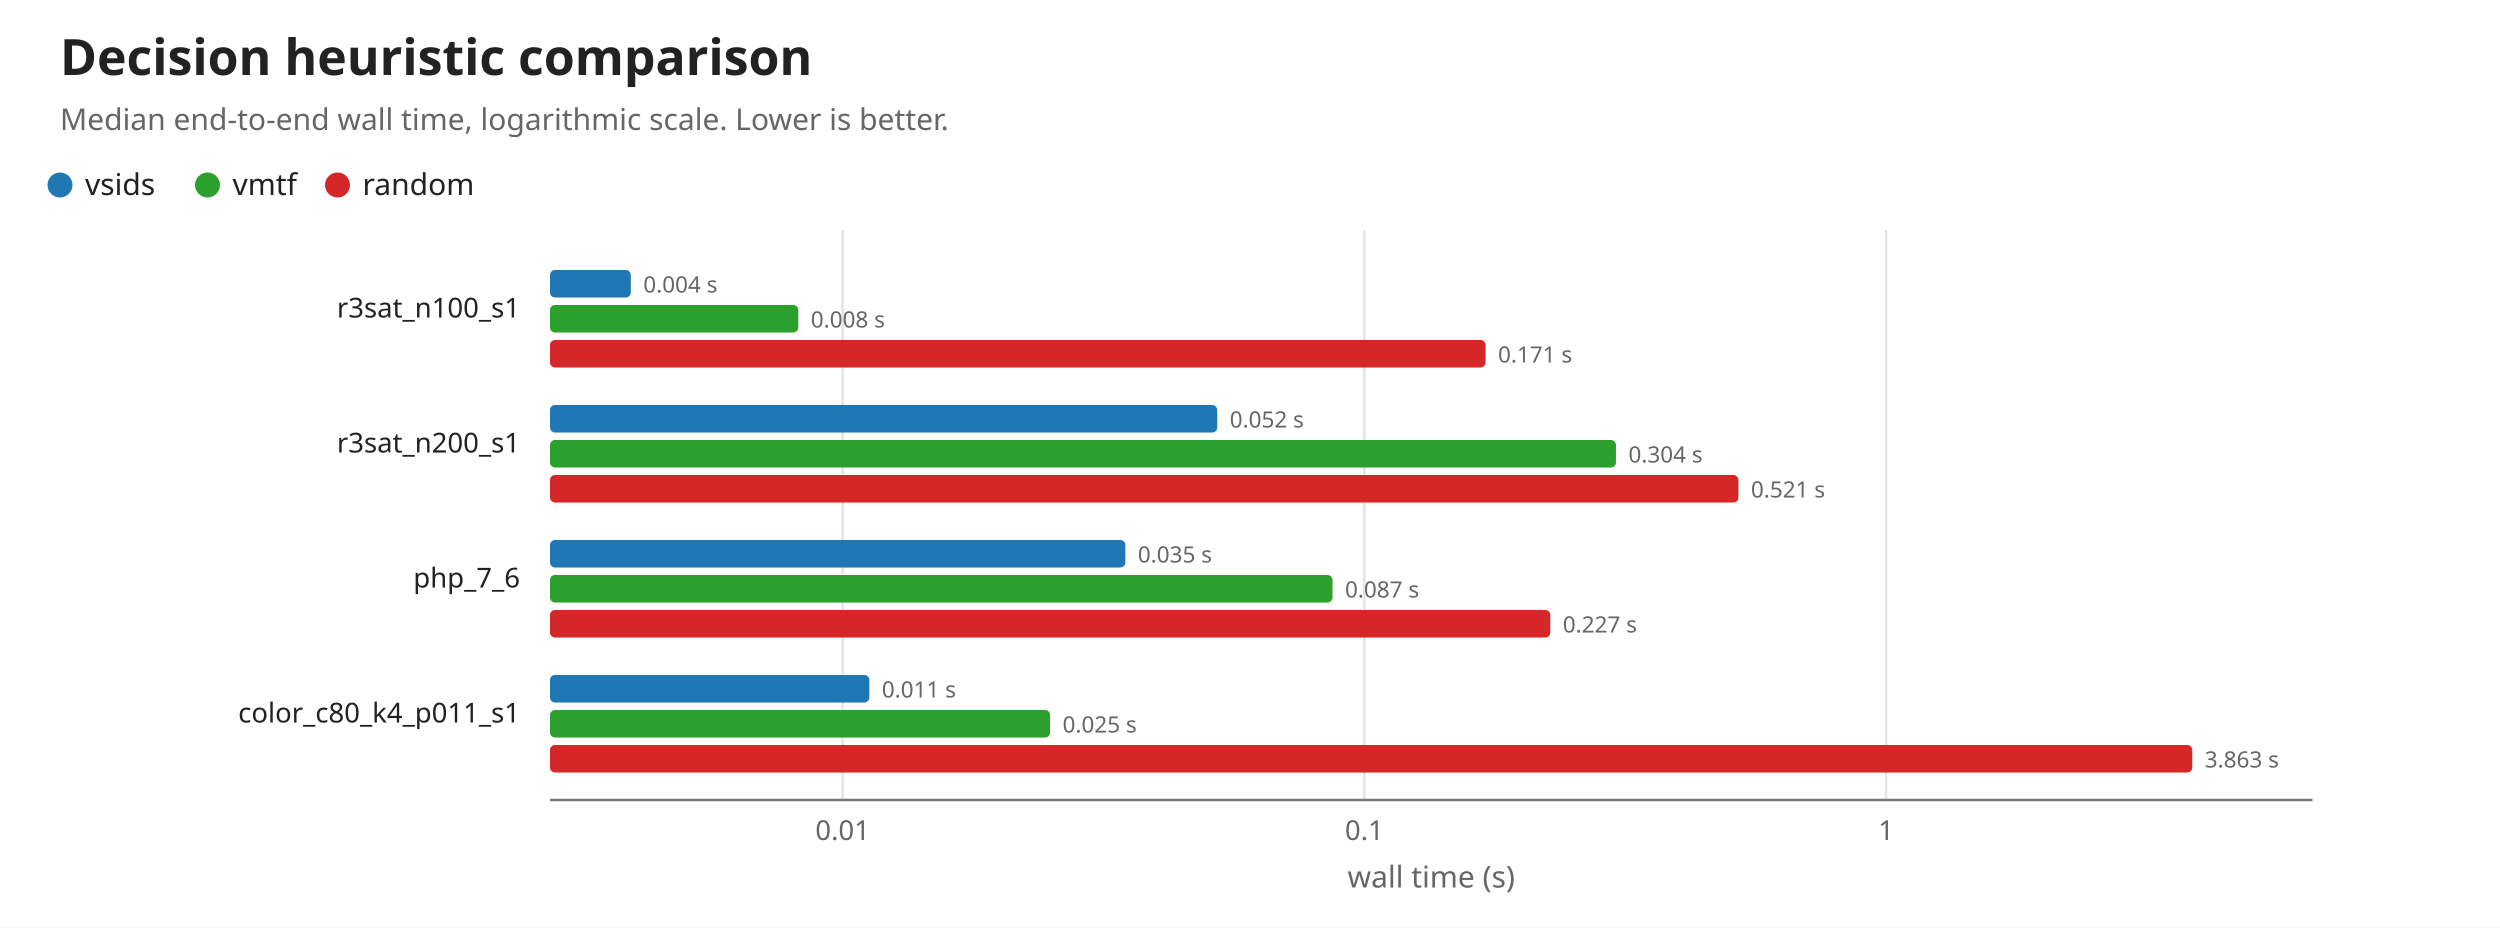
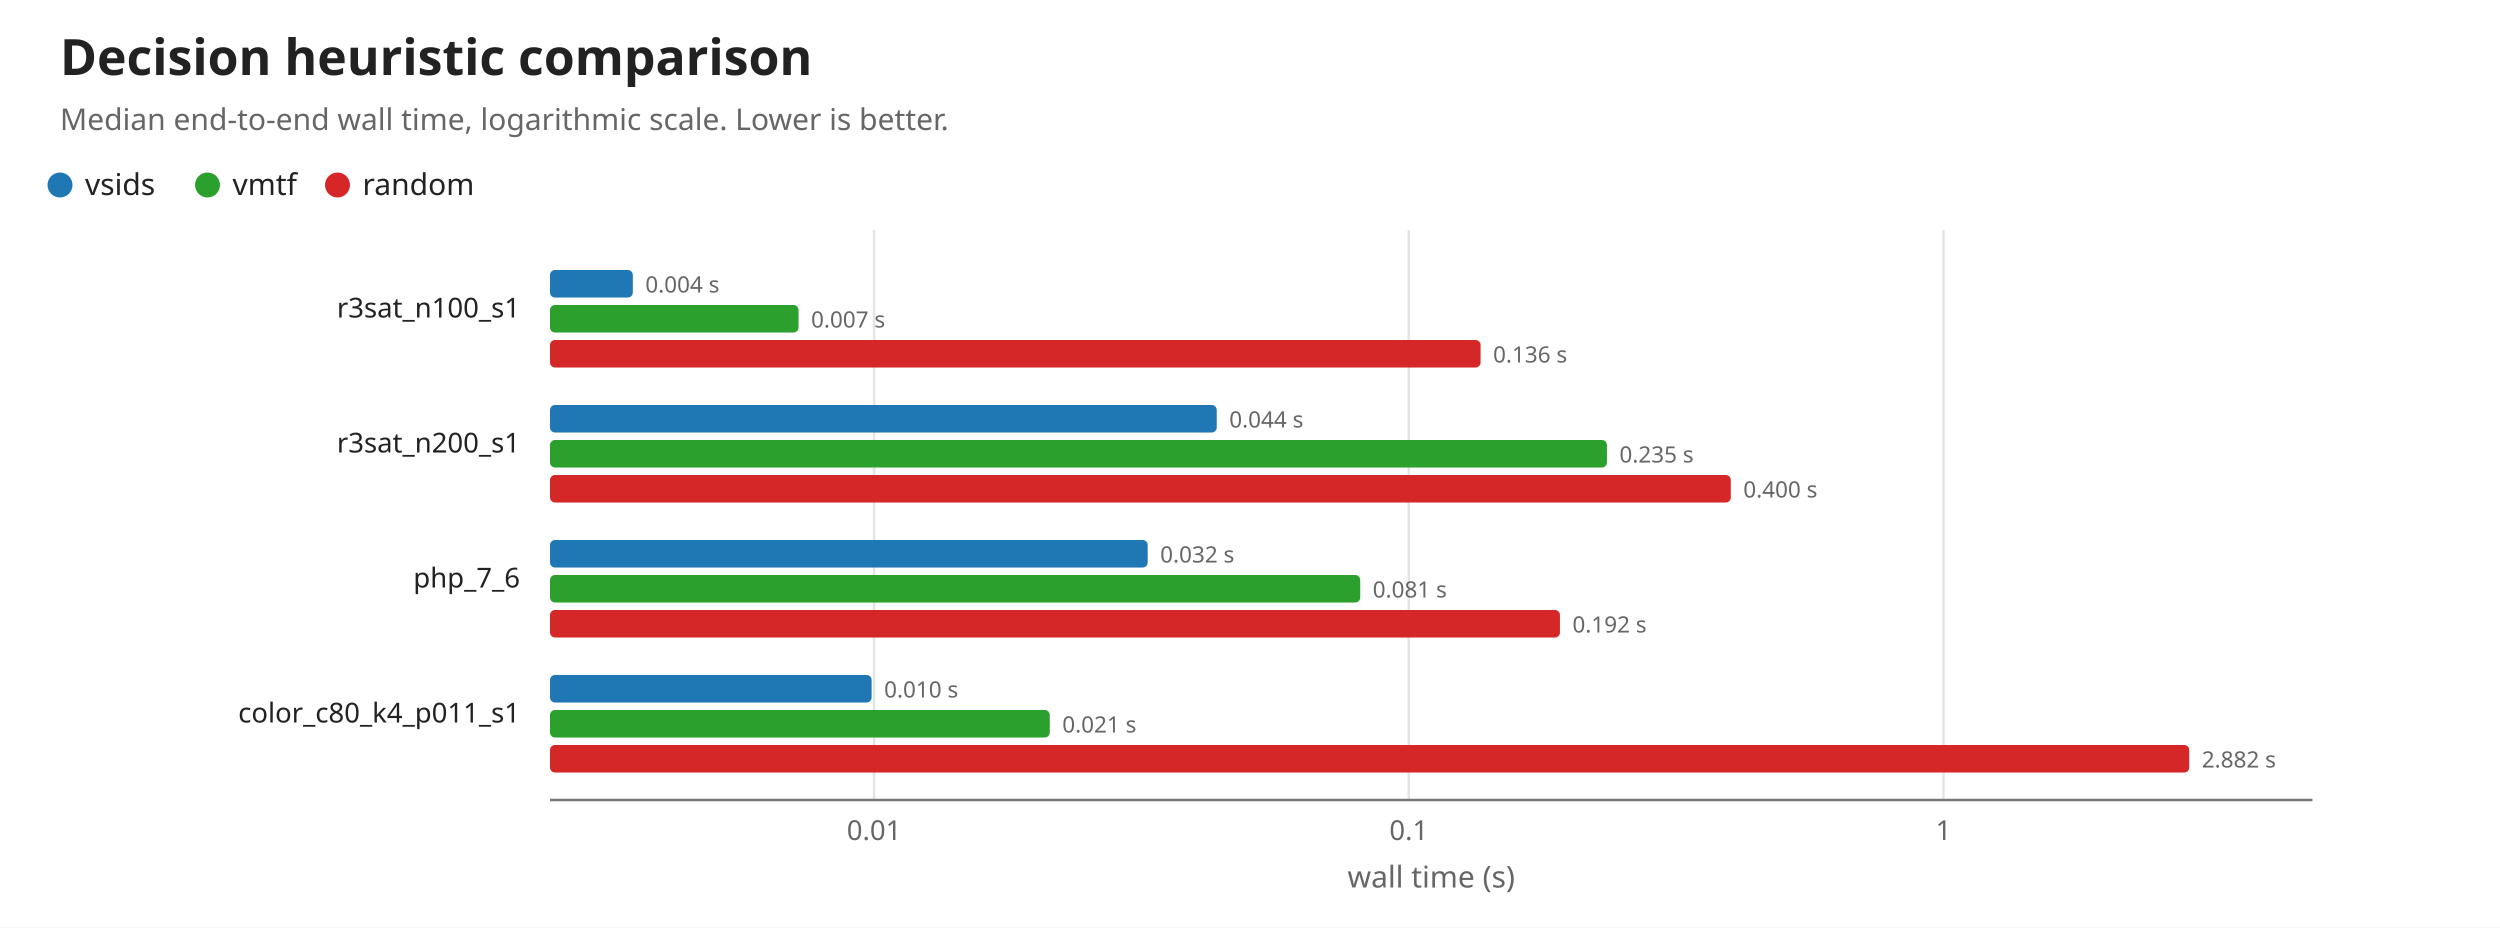
<svg xmlns="http://www.w3.org/2000/svg" width="1000" height="371" viewBox="0 0 1000 371">
  <rect width="1000" height="371" fill="#ffffff" />
  <text x="24.00" y="30.00" font-family="sans-serif" font-size="20.0" fill="#222222" font-weight="bold" text-anchor="start">Decision heuristic comparison</text>
  <text x="24.00" y="52.00" font-family="sans-serif" font-size="12.0" fill="#666666" font-weight="normal" text-anchor="start">Median end-to-end wall time, logarithmic scale. Lower is better.</text>
  <circle cx="24.00" cy="74.00" r="5.00" fill="#1f77b4" stroke="none" stroke-width="1" />
  <text x="34.00" y="78.00" font-family="sans-serif" font-size="12.0" fill="#222222" font-weight="normal" text-anchor="start">vsids</text>
  <circle cx="83.00" cy="74.00" r="5.00" fill="#2ca02c" stroke="none" stroke-width="1" />
  <text x="93.00" y="78.00" font-family="sans-serif" font-size="12.0" fill="#222222" font-weight="normal" text-anchor="start">vmtf</text>
  <circle cx="135.00" cy="74.00" r="5.00" fill="#d62728" stroke="none" stroke-width="1" />
  <text x="145.00" y="78.00" font-family="sans-serif" font-size="12.0" fill="#222222" font-weight="normal" text-anchor="start">random</text>
-   <line x1="337.05" y1="92.00" x2="337.05" y2="320.00" stroke="#e4e4e4" stroke-width="1.00" />
-   <text x="337.05" y="336.00" font-family="sans-serif" font-size="11.0" fill="#666666" font-weight="normal" text-anchor="middle">0.01</text>
-   <line x1="545.74" y1="92.00" x2="545.74" y2="320.00" stroke="#e4e4e4" stroke-width="1.00" />
-   <text x="545.74" y="336.00" font-family="sans-serif" font-size="11.0" fill="#666666" font-weight="normal" text-anchor="middle">0.1</text>
-   <line x1="754.42" y1="92.00" x2="754.42" y2="320.00" stroke="#e4e4e4" stroke-width="1.00" />
-   <text x="754.42" y="336.00" font-family="sans-serif" font-size="11.0" fill="#666666" font-weight="normal" text-anchor="middle">1</text>
+   <line x1="349.63" y1="92.00" x2="349.63" y2="320.00" stroke="#e4e4e4" stroke-width="1.00" />
+   <text x="349.63" y="336.00" font-family="sans-serif" font-size="11.0" fill="#666666" font-weight="normal" text-anchor="middle">0.01</text>
+   <line x1="563.51" y1="92.00" x2="563.51" y2="320.00" stroke="#e4e4e4" stroke-width="1.00" />
+   <text x="563.51" y="336.00" font-family="sans-serif" font-size="11.0" fill="#666666" font-weight="normal" text-anchor="middle">0.1</text>
+   <line x1="777.40" y1="92.00" x2="777.40" y2="320.00" stroke="#e4e4e4" stroke-width="1.00" />
+   <text x="777.40" y="336.00" font-family="sans-serif" font-size="11.0" fill="#666666" font-weight="normal" text-anchor="middle">1</text>
  <text x="572.50" y="355.00" font-family="sans-serif" font-size="12.0" fill="#666666" font-weight="normal" text-anchor="middle">wall time (s)</text>
  <text x="208.00" y="127.00" font-family="sans-serif" font-size="11.0" fill="#222222" font-weight="normal" text-anchor="end">r3sat_n100_s1</text>
-   <rect x="220.00" y="108.00" width="32.33" height="11.00" rx="2.00" fill="#1f77b4" stroke="none" stroke-width="1.00" />
-   <text x="257.33" y="117.00" font-family="sans-serif" font-size="9.0" fill="#666666" font-weight="normal" text-anchor="start">0.004 s</text>
-   <rect x="220.00" y="122.00" width="99.32" height="11.00" rx="2.00" fill="#2ca02c" stroke="none" stroke-width="1.00" />
-   <text x="324.32" y="131.00" font-family="sans-serif" font-size="9.0" fill="#666666" font-weight="normal" text-anchor="start">0.008 s</text>
-   <rect x="220.00" y="136.00" width="374.22" height="11.00" rx="2.00" fill="#d62728" stroke="none" stroke-width="1.00" />
-   <text x="599.22" y="145.00" font-family="sans-serif" font-size="9.0" fill="#666666" font-weight="normal" text-anchor="start">0.171 s</text>
+   <rect x="220.00" y="108.00" width="33.13" height="11.00" rx="2.00" fill="#1f77b4" stroke="none" stroke-width="1.00" />
+   <text x="258.13" y="117.00" font-family="sans-serif" font-size="9.0" fill="#666666" font-weight="normal" text-anchor="start">0.004 s</text>
+   <rect x="220.00" y="122.00" width="99.42" height="11.00" rx="2.00" fill="#2ca02c" stroke="none" stroke-width="1.00" />
+   <text x="324.42" y="131.00" font-family="sans-serif" font-size="9.0" fill="#666666" font-weight="normal" text-anchor="start">0.007 s</text>
+   <rect x="220.00" y="136.00" width="372.23" height="11.00" rx="2.00" fill="#d62728" stroke="none" stroke-width="1.00" />
+   <text x="597.23" y="145.00" font-family="sans-serif" font-size="9.0" fill="#666666" font-weight="normal" text-anchor="start">0.136 s</text>
  <text x="208.00" y="181.00" font-family="sans-serif" font-size="11.0" fill="#222222" font-weight="normal" text-anchor="end">r3sat_n200_s1</text>
-   <rect x="220.00" y="162.00" width="266.89" height="11.00" rx="2.00" fill="#1f77b4" stroke="none" stroke-width="1.00" />
-   <text x="491.89" y="171.00" font-family="sans-serif" font-size="9.0" fill="#666666" font-weight="normal" text-anchor="start">0.052 s</text>
-   <rect x="220.00" y="176.00" width="426.39" height="11.00" rx="2.00" fill="#2ca02c" stroke="none" stroke-width="1.00" />
-   <text x="651.39" y="185.00" font-family="sans-serif" font-size="9.0" fill="#666666" font-weight="normal" text-anchor="start">0.304 s</text>
-   <rect x="220.00" y="190.00" width="475.38" height="11.00" rx="2.00" fill="#d62728" stroke="none" stroke-width="1.00" />
-   <text x="700.38" y="199.00" font-family="sans-serif" font-size="9.0" fill="#666666" font-weight="normal" text-anchor="start">0.521 s</text>
+   <rect x="220.00" y="162.00" width="266.70" height="11.00" rx="2.00" fill="#1f77b4" stroke="none" stroke-width="1.00" />
+   <text x="491.70" y="171.00" font-family="sans-serif" font-size="9.0" fill="#666666" font-weight="normal" text-anchor="start">0.044 s</text>
+   <rect x="220.00" y="176.00" width="422.78" height="11.00" rx="2.00" fill="#2ca02c" stroke="none" stroke-width="1.00" />
+   <text x="647.78" y="185.00" font-family="sans-serif" font-size="9.0" fill="#666666" font-weight="normal" text-anchor="start">0.235 s</text>
+   <rect x="220.00" y="190.00" width="472.32" height="11.00" rx="2.00" fill="#d62728" stroke="none" stroke-width="1.00" />
+   <text x="697.32" y="199.00" font-family="sans-serif" font-size="9.0" fill="#666666" font-weight="normal" text-anchor="start">0.400 s</text>
  <text x="208.00" y="235.00" font-family="sans-serif" font-size="11.0" fill="#222222" font-weight="normal" text-anchor="end">php_7_6</text>
-   <rect x="220.00" y="216.00" width="230.14" height="11.00" rx="2.00" fill="#1f77b4" stroke="none" stroke-width="1.00" />
-   <text x="455.14" y="225.00" font-family="sans-serif" font-size="9.0" fill="#666666" font-weight="normal" text-anchor="start">0.035 s</text>
-   <rect x="220.00" y="230.00" width="313.01" height="11.00" rx="2.00" fill="#2ca02c" stroke="none" stroke-width="1.00" />
-   <text x="538.01" y="239.00" font-family="sans-serif" font-size="9.0" fill="#666666" font-weight="normal" text-anchor="start">0.087 s</text>
-   <rect x="220.00" y="244.00" width="400.12" height="11.00" rx="2.00" fill="#d62728" stroke="none" stroke-width="1.00" />
-   <text x="625.12" y="253.00" font-family="sans-serif" font-size="9.0" fill="#666666" font-weight="normal" text-anchor="start">0.227 s</text>
+   <rect x="220.00" y="216.00" width="239.08" height="11.00" rx="2.00" fill="#1f77b4" stroke="none" stroke-width="1.00" />
+   <text x="464.08" y="225.00" font-family="sans-serif" font-size="9.0" fill="#666666" font-weight="normal" text-anchor="start">0.032 s</text>
+   <rect x="220.00" y="230.00" width="324.09" height="11.00" rx="2.00" fill="#2ca02c" stroke="none" stroke-width="1.00" />
+   <text x="549.09" y="239.00" font-family="sans-serif" font-size="9.0" fill="#666666" font-weight="normal" text-anchor="start">0.081 s</text>
+   <rect x="220.00" y="244.00" width="403.98" height="11.00" rx="2.00" fill="#d62728" stroke="none" stroke-width="1.00" />
+   <text x="628.98" y="253.00" font-family="sans-serif" font-size="9.0" fill="#666666" font-weight="normal" text-anchor="start">0.192 s</text>
  <text x="208.00" y="289.00" font-family="sans-serif" font-size="11.0" fill="#222222" font-weight="normal" text-anchor="end">color_c80_k4_p011_s1</text>
-   <rect x="220.00" y="270.00" width="127.74" height="11.00" rx="2.00" fill="#1f77b4" stroke="none" stroke-width="1.00" />
-   <text x="352.74" y="279.00" font-family="sans-serif" font-size="9.0" fill="#666666" font-weight="normal" text-anchor="start">0.011 s</text>
-   <rect x="220.00" y="284.00" width="200.03" height="11.00" rx="2.00" fill="#2ca02c" stroke="none" stroke-width="1.00" />
-   <text x="425.03" y="293.00" font-family="sans-serif" font-size="9.0" fill="#666666" font-weight="normal" text-anchor="start">0.025 s</text>
-   <rect x="220.00" y="298.00" width="656.91" height="11.00" rx="2.00" fill="#d62728" stroke="none" stroke-width="1.00" />
-   <text x="881.91" y="307.00" font-family="sans-serif" font-size="9.0" fill="#666666" font-weight="normal" text-anchor="start">3.863 s</text>
+   <rect x="220.00" y="270.00" width="128.65" height="11.00" rx="2.00" fill="#1f77b4" stroke="none" stroke-width="1.00" />
+   <text x="353.65" y="279.00" font-family="sans-serif" font-size="9.0" fill="#666666" font-weight="normal" text-anchor="start">0.010 s</text>
+   <rect x="220.00" y="284.00" width="199.91" height="11.00" rx="2.00" fill="#2ca02c" stroke="none" stroke-width="1.00" />
+   <text x="424.91" y="293.00" font-family="sans-serif" font-size="9.0" fill="#666666" font-weight="normal" text-anchor="start">0.021 s</text>
+   <rect x="220.00" y="298.00" width="655.71" height="11.00" rx="2.00" fill="#d62728" stroke="none" stroke-width="1.00" />
+   <text x="880.71" y="307.00" font-family="sans-serif" font-size="9.0" fill="#666666" font-weight="normal" text-anchor="start">2.882 s</text>
  <line x1="220.00" y1="320.00" x2="925.00" y2="320.00" stroke="#777777" stroke-width="1.00" />
</svg>
